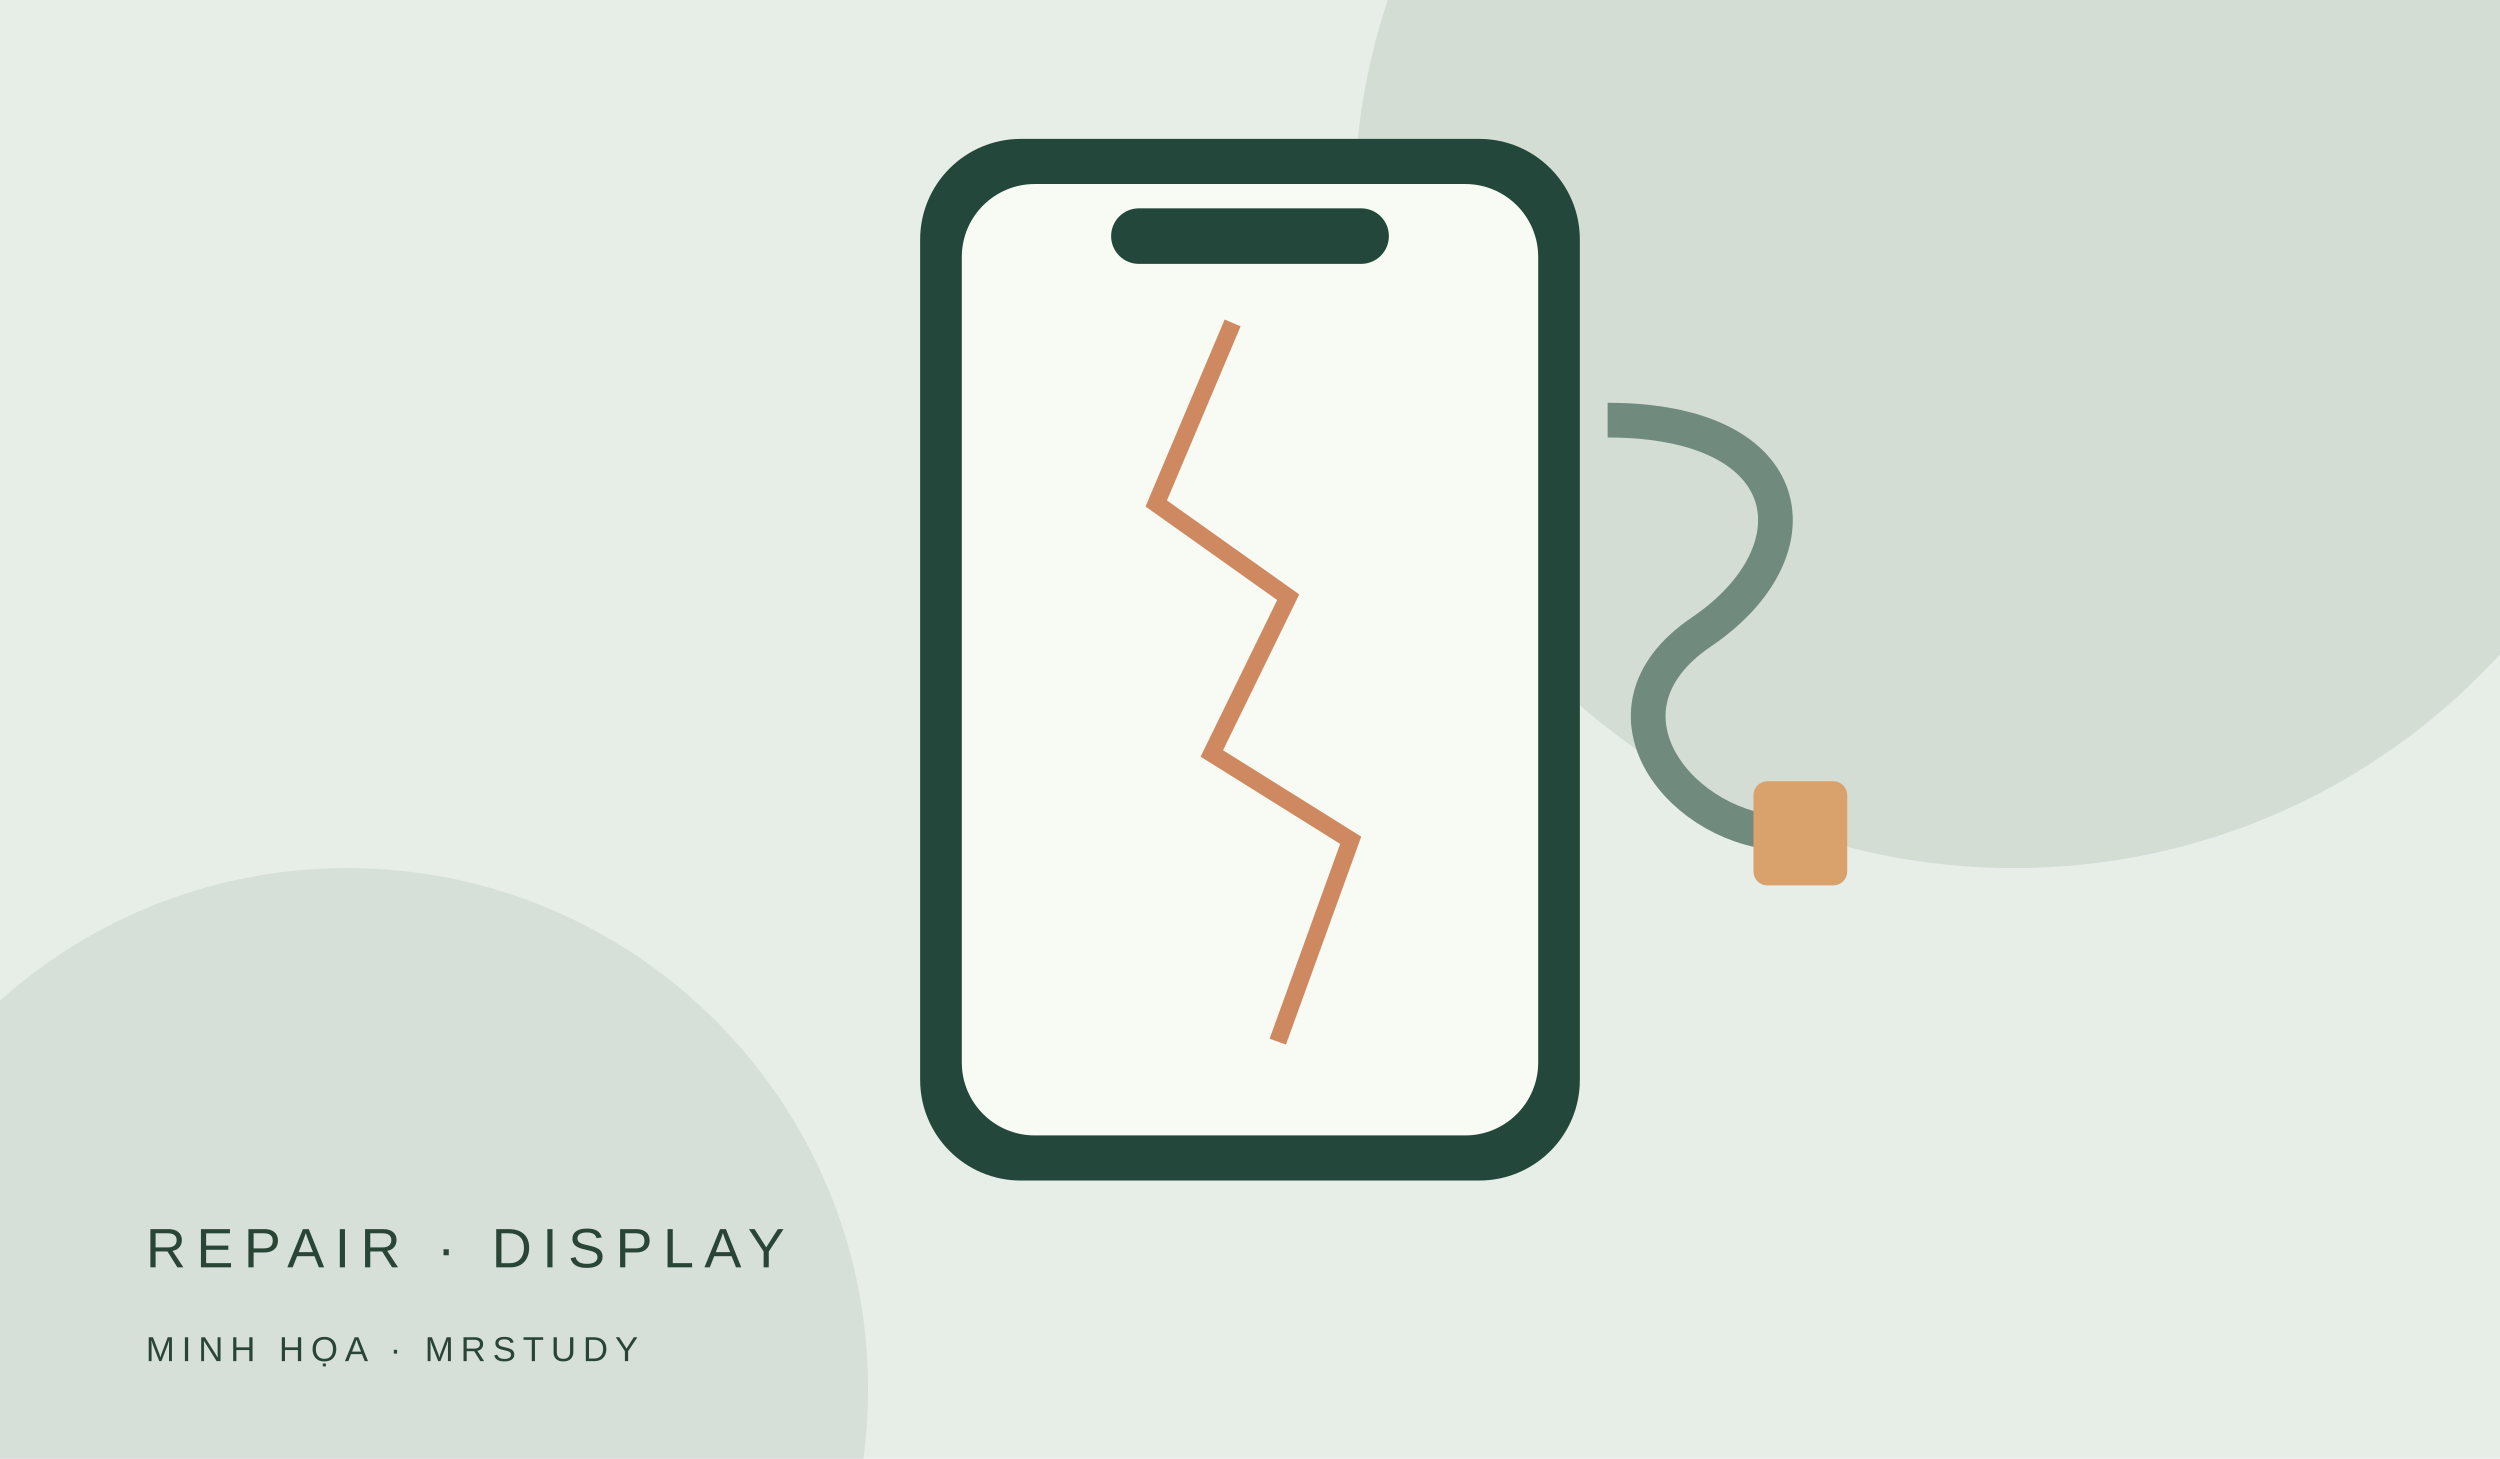
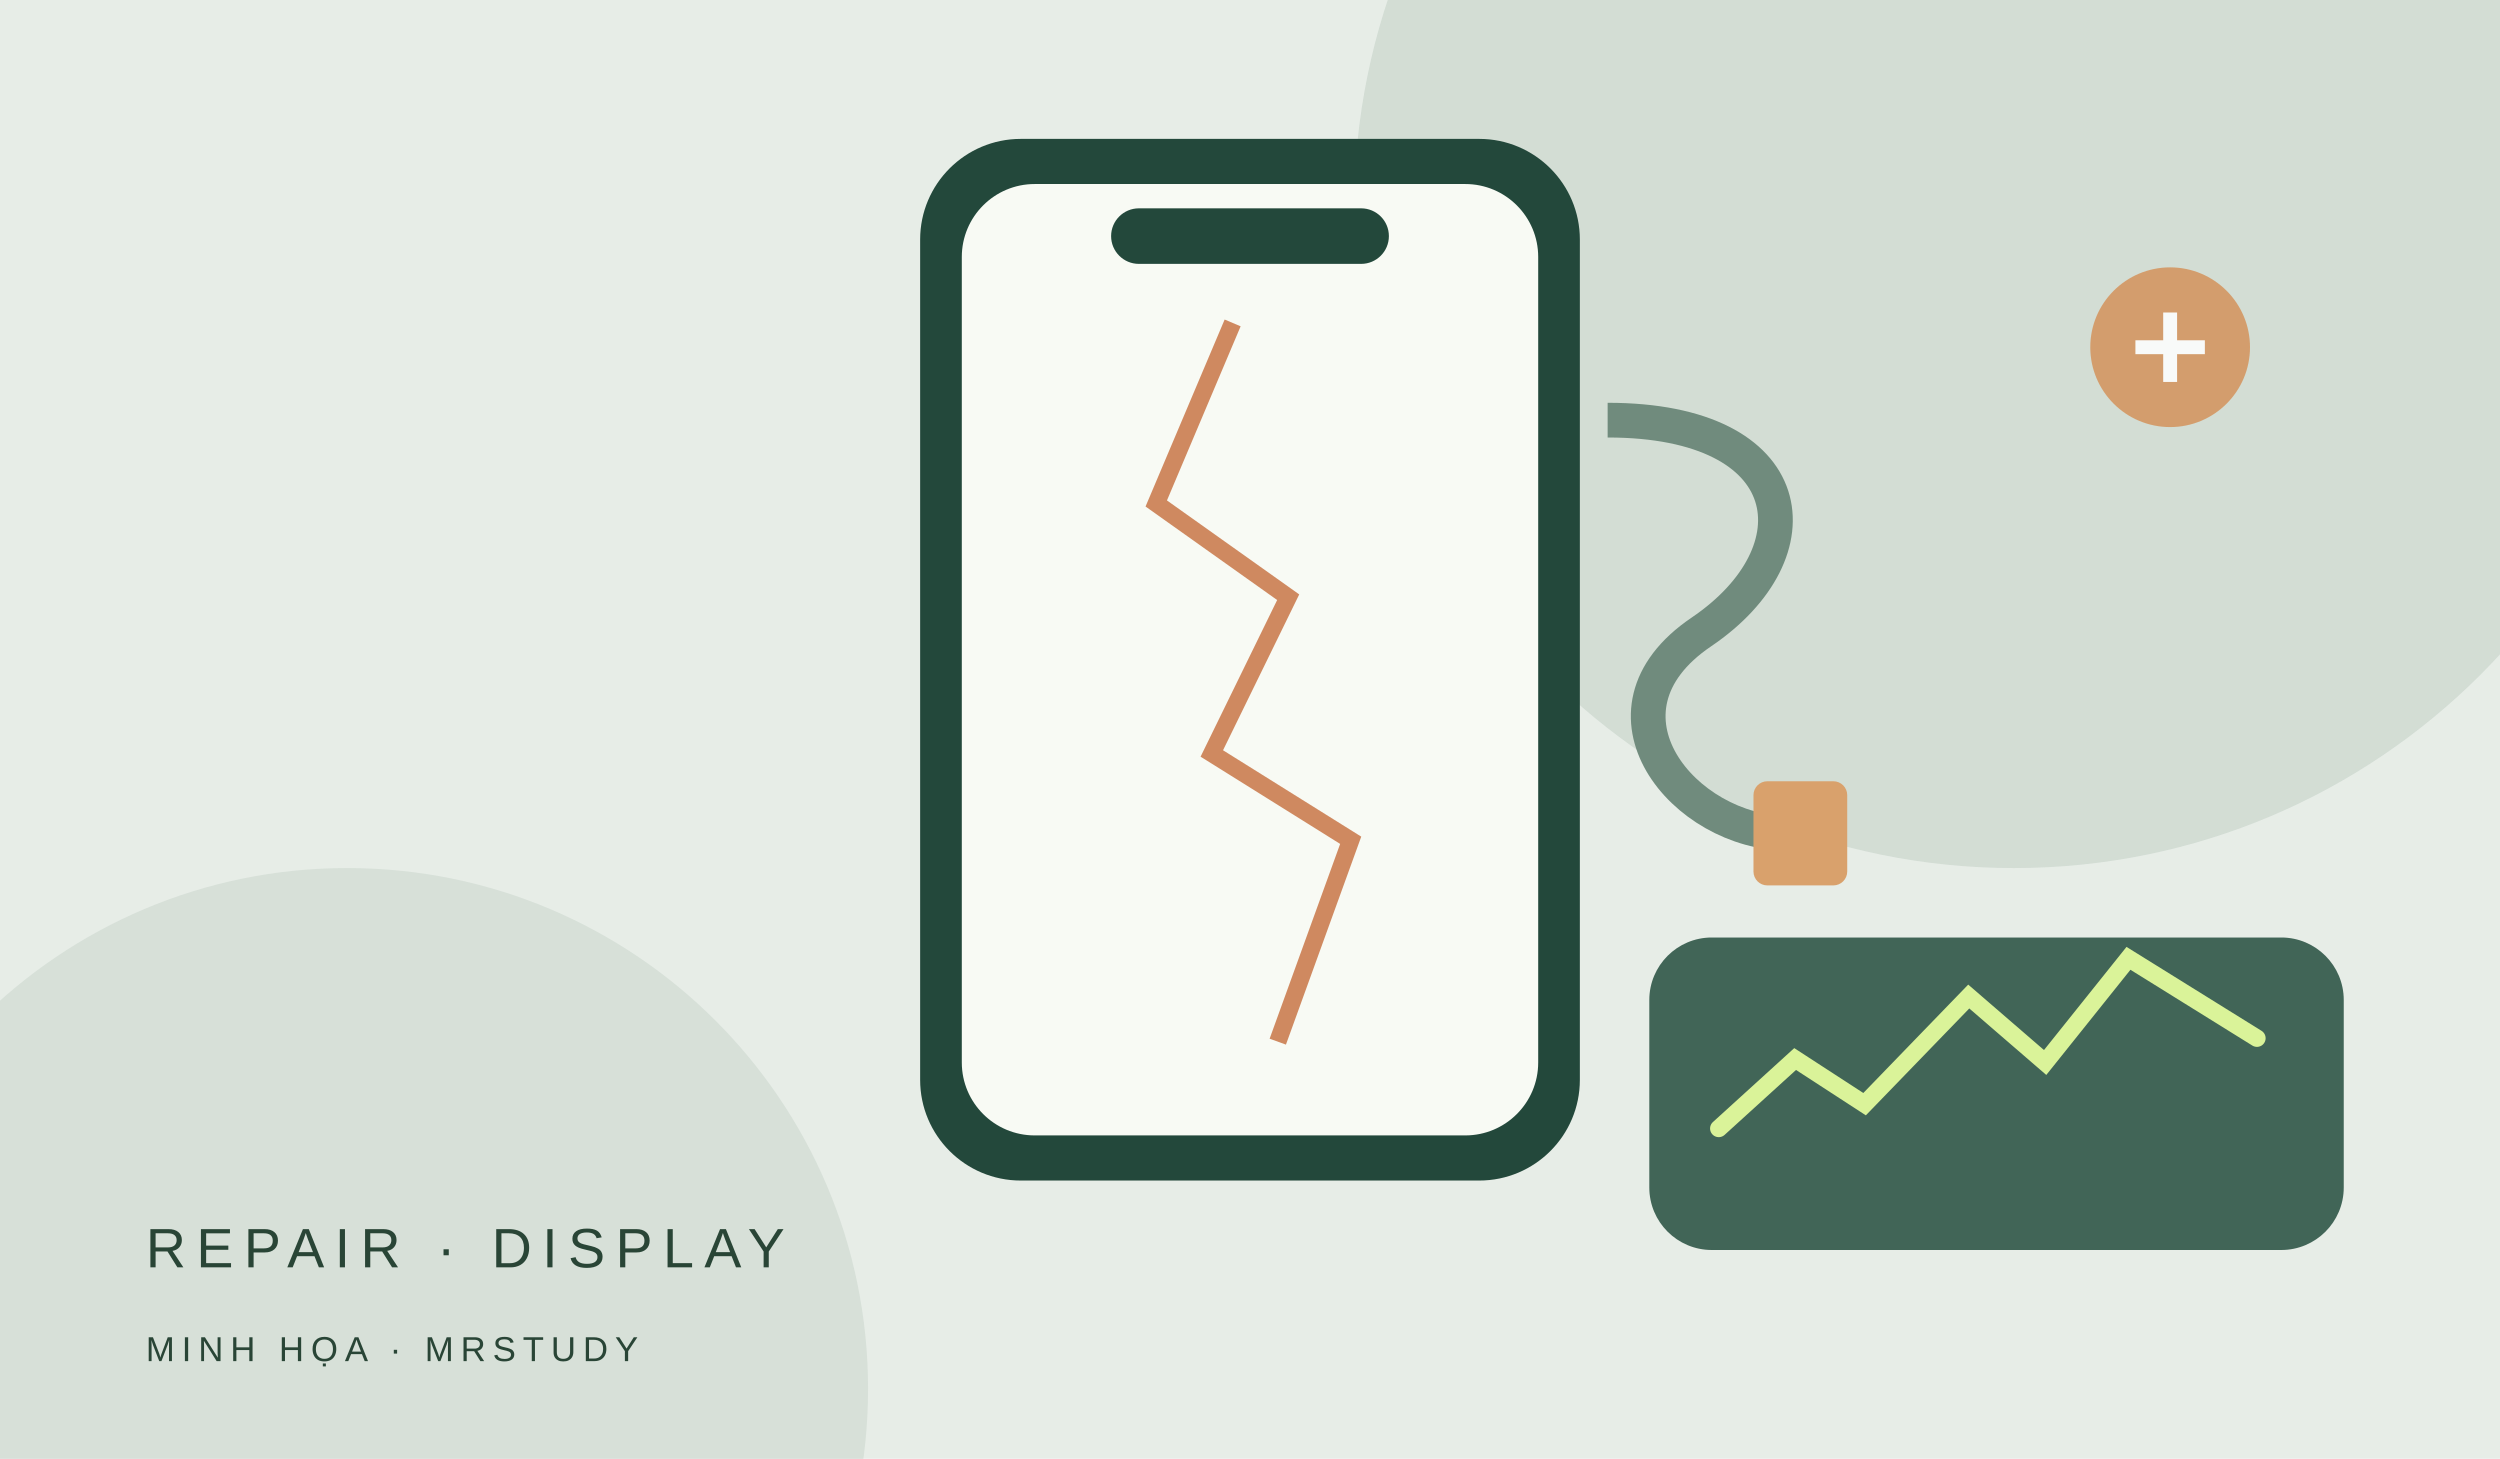
<svg xmlns="http://www.w3.org/2000/svg" viewBox="0 0 720 420">
  <rect width="720" height="420" fill="#e7ede7" />
  <circle cx="580" cy="60" r="190" fill="#5b7d67" opacity=".15" />
  <circle cx="100" cy="400" r="150" fill="#5b7d67" opacity=".12" />
  <rect x="265" y="40" width="190" height="300" rx="29" fill="#23483b" />
  <rect x="277" y="53" width="166" height="274" rx="21" fill="#f8faf4" />
  <rect x="320" y="60" width="80" height="16" rx="8" fill="#23483b" />
  <path d="M355 93 333 145l38 27-22 45 40 25-21 58" fill="none" stroke="#cf8960" stroke-width="5" />
  <path d="M463 121c56 0 61 38 27 61s-5 58 25 58" fill="none" stroke="#708b7d" stroke-width="10" />
  <rect x="505" y="225" width="27" height="30" rx="4" fill="#d9a16c" />
  <text x="42" y="365" font-family="Arial,sans-serif" font-size="16" letter-spacing="3" fill="#294536">REPAIR · DISPLAY</text>
  <text x="42" y="392" font-family="Arial,sans-serif" font-size="10" letter-spacing="2" fill="#294536">MINH HỌA · MRSTUDY</text>
+   <g opacity=".85">
+     <rect x="475" y="270" width="200" height="90" rx="18" fill="#254d3e" />
+     <path d="m495 325 22-20 20 13 30-31 22 19 24-30 37 23" fill="none" stroke="#d8f58c" stroke-width="5" stroke-linecap="round" />
+     <circle cx="625" cy="100" r="23" fill="#d4925a" />
+     <path d="M615 100h20m-10-10v20" stroke="#fff" stroke-width="4" />
+   </g>
</svg>
